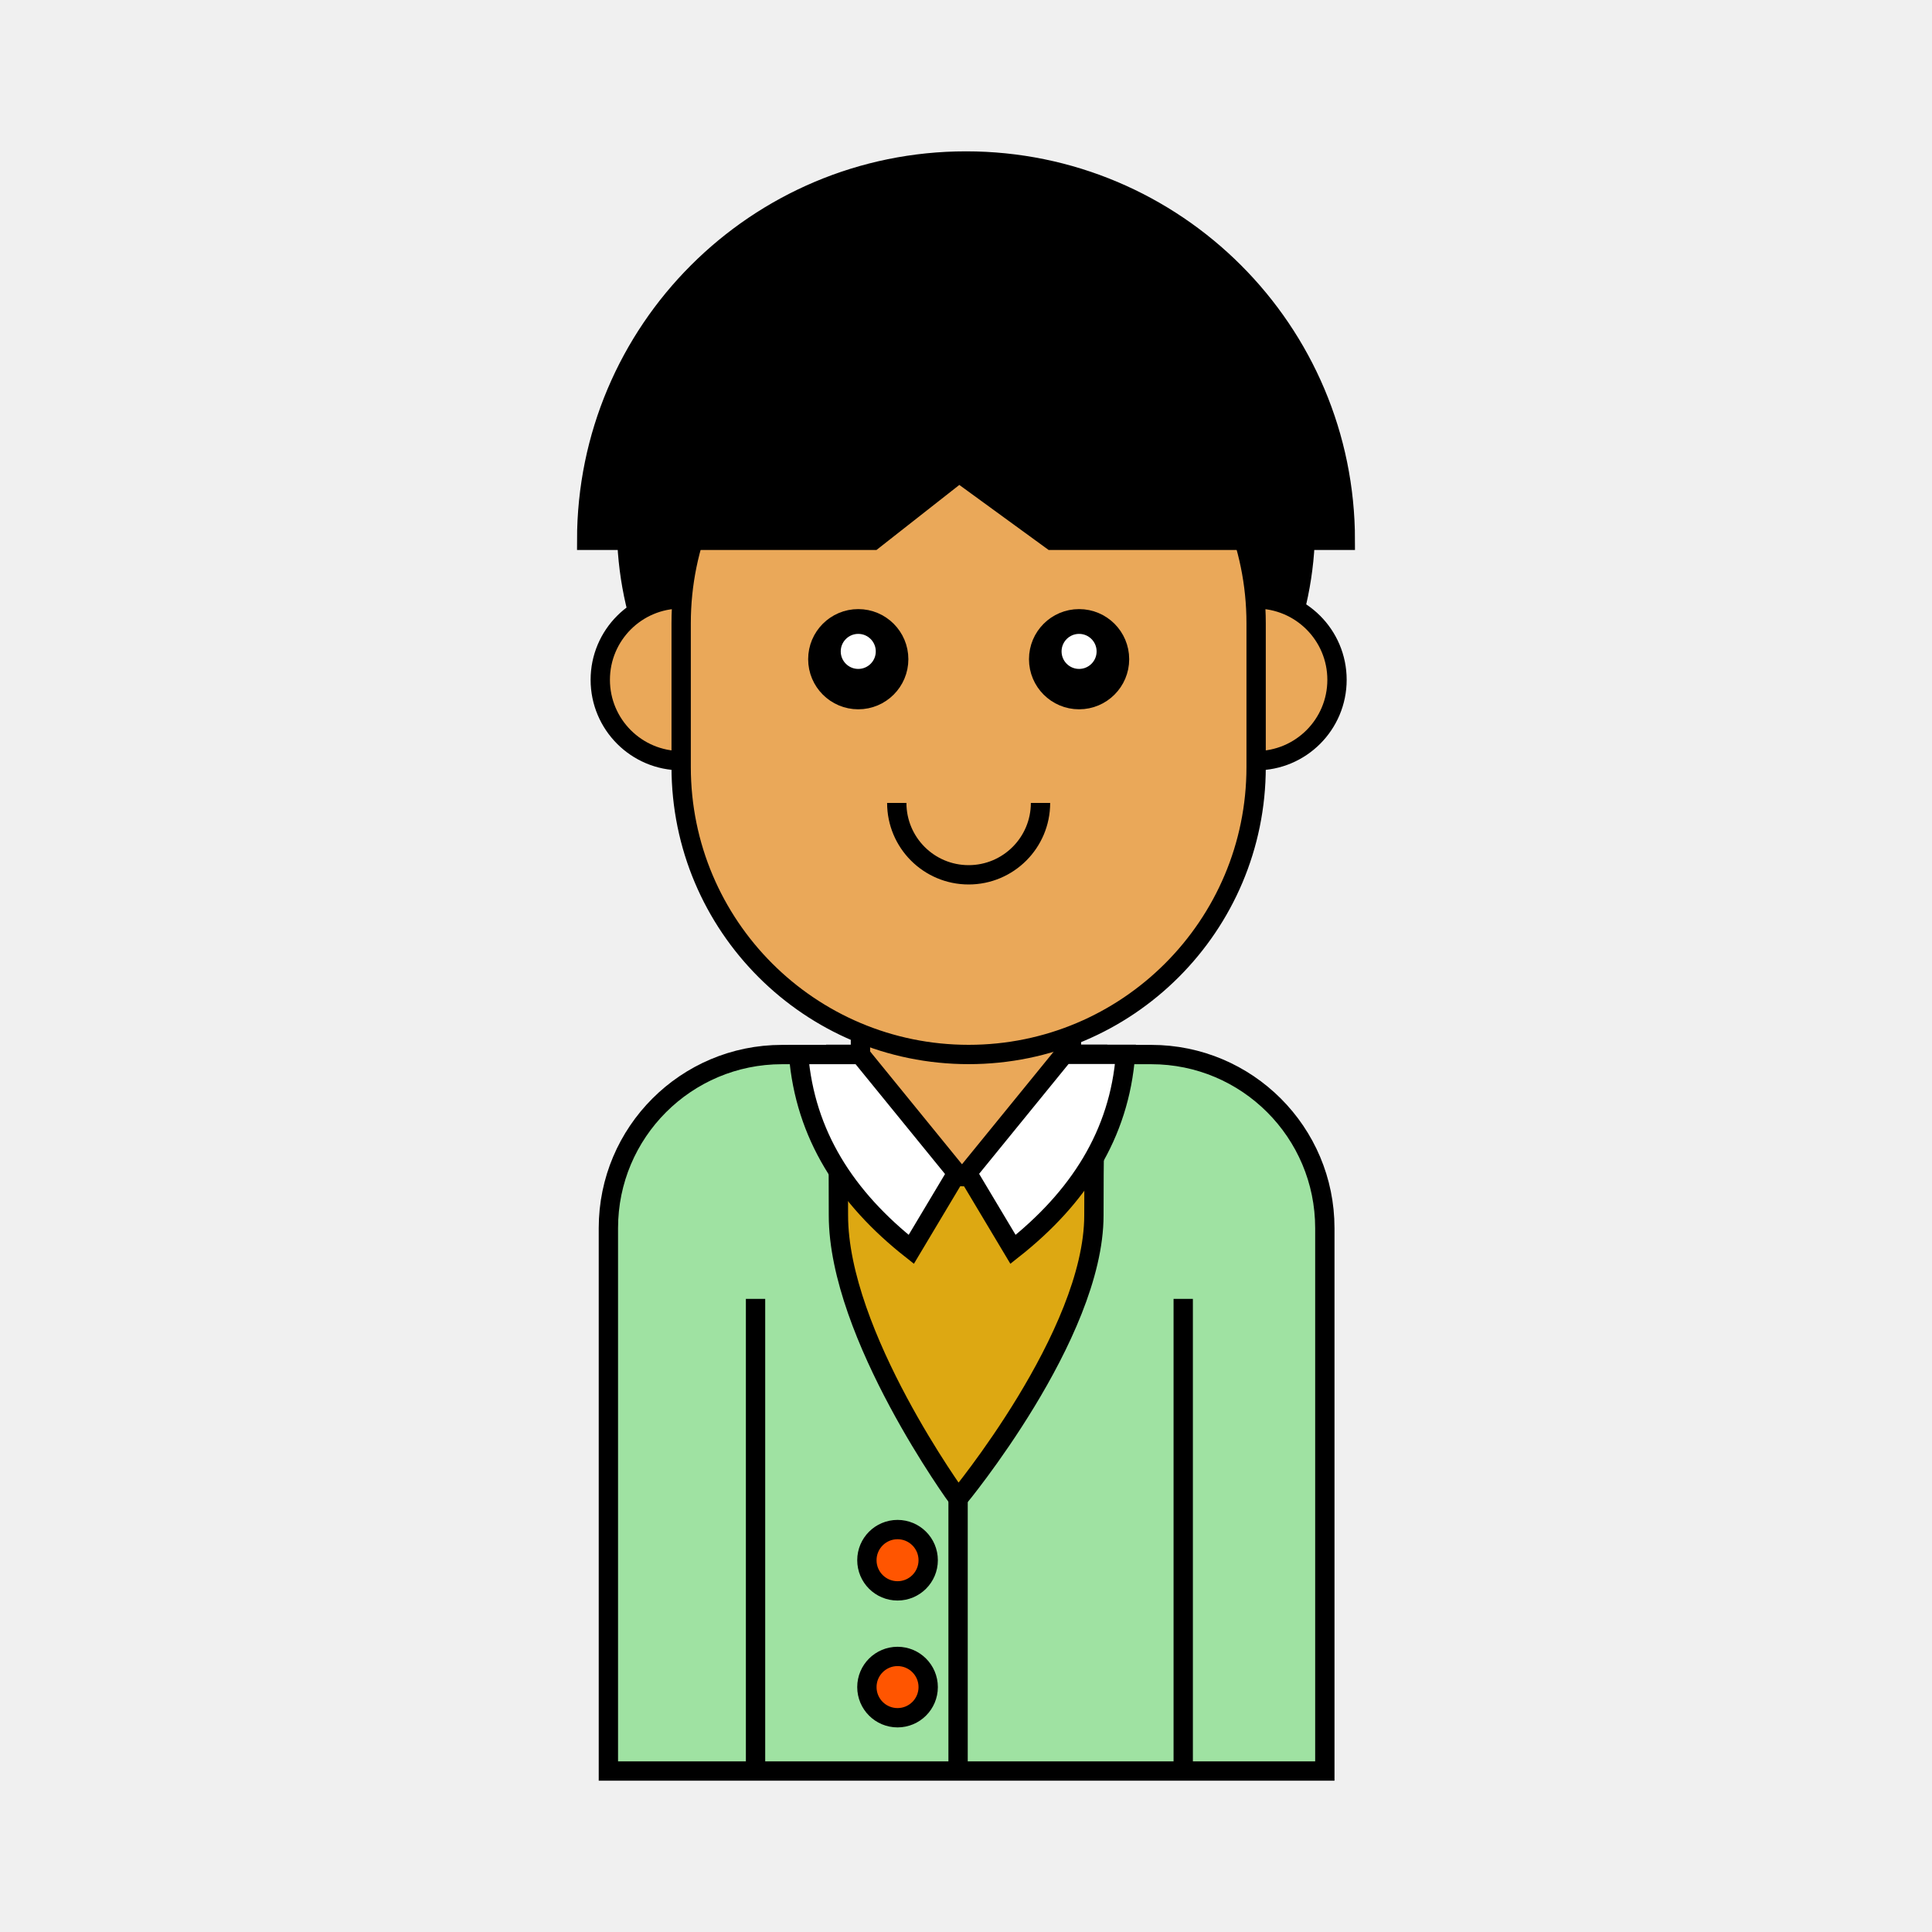
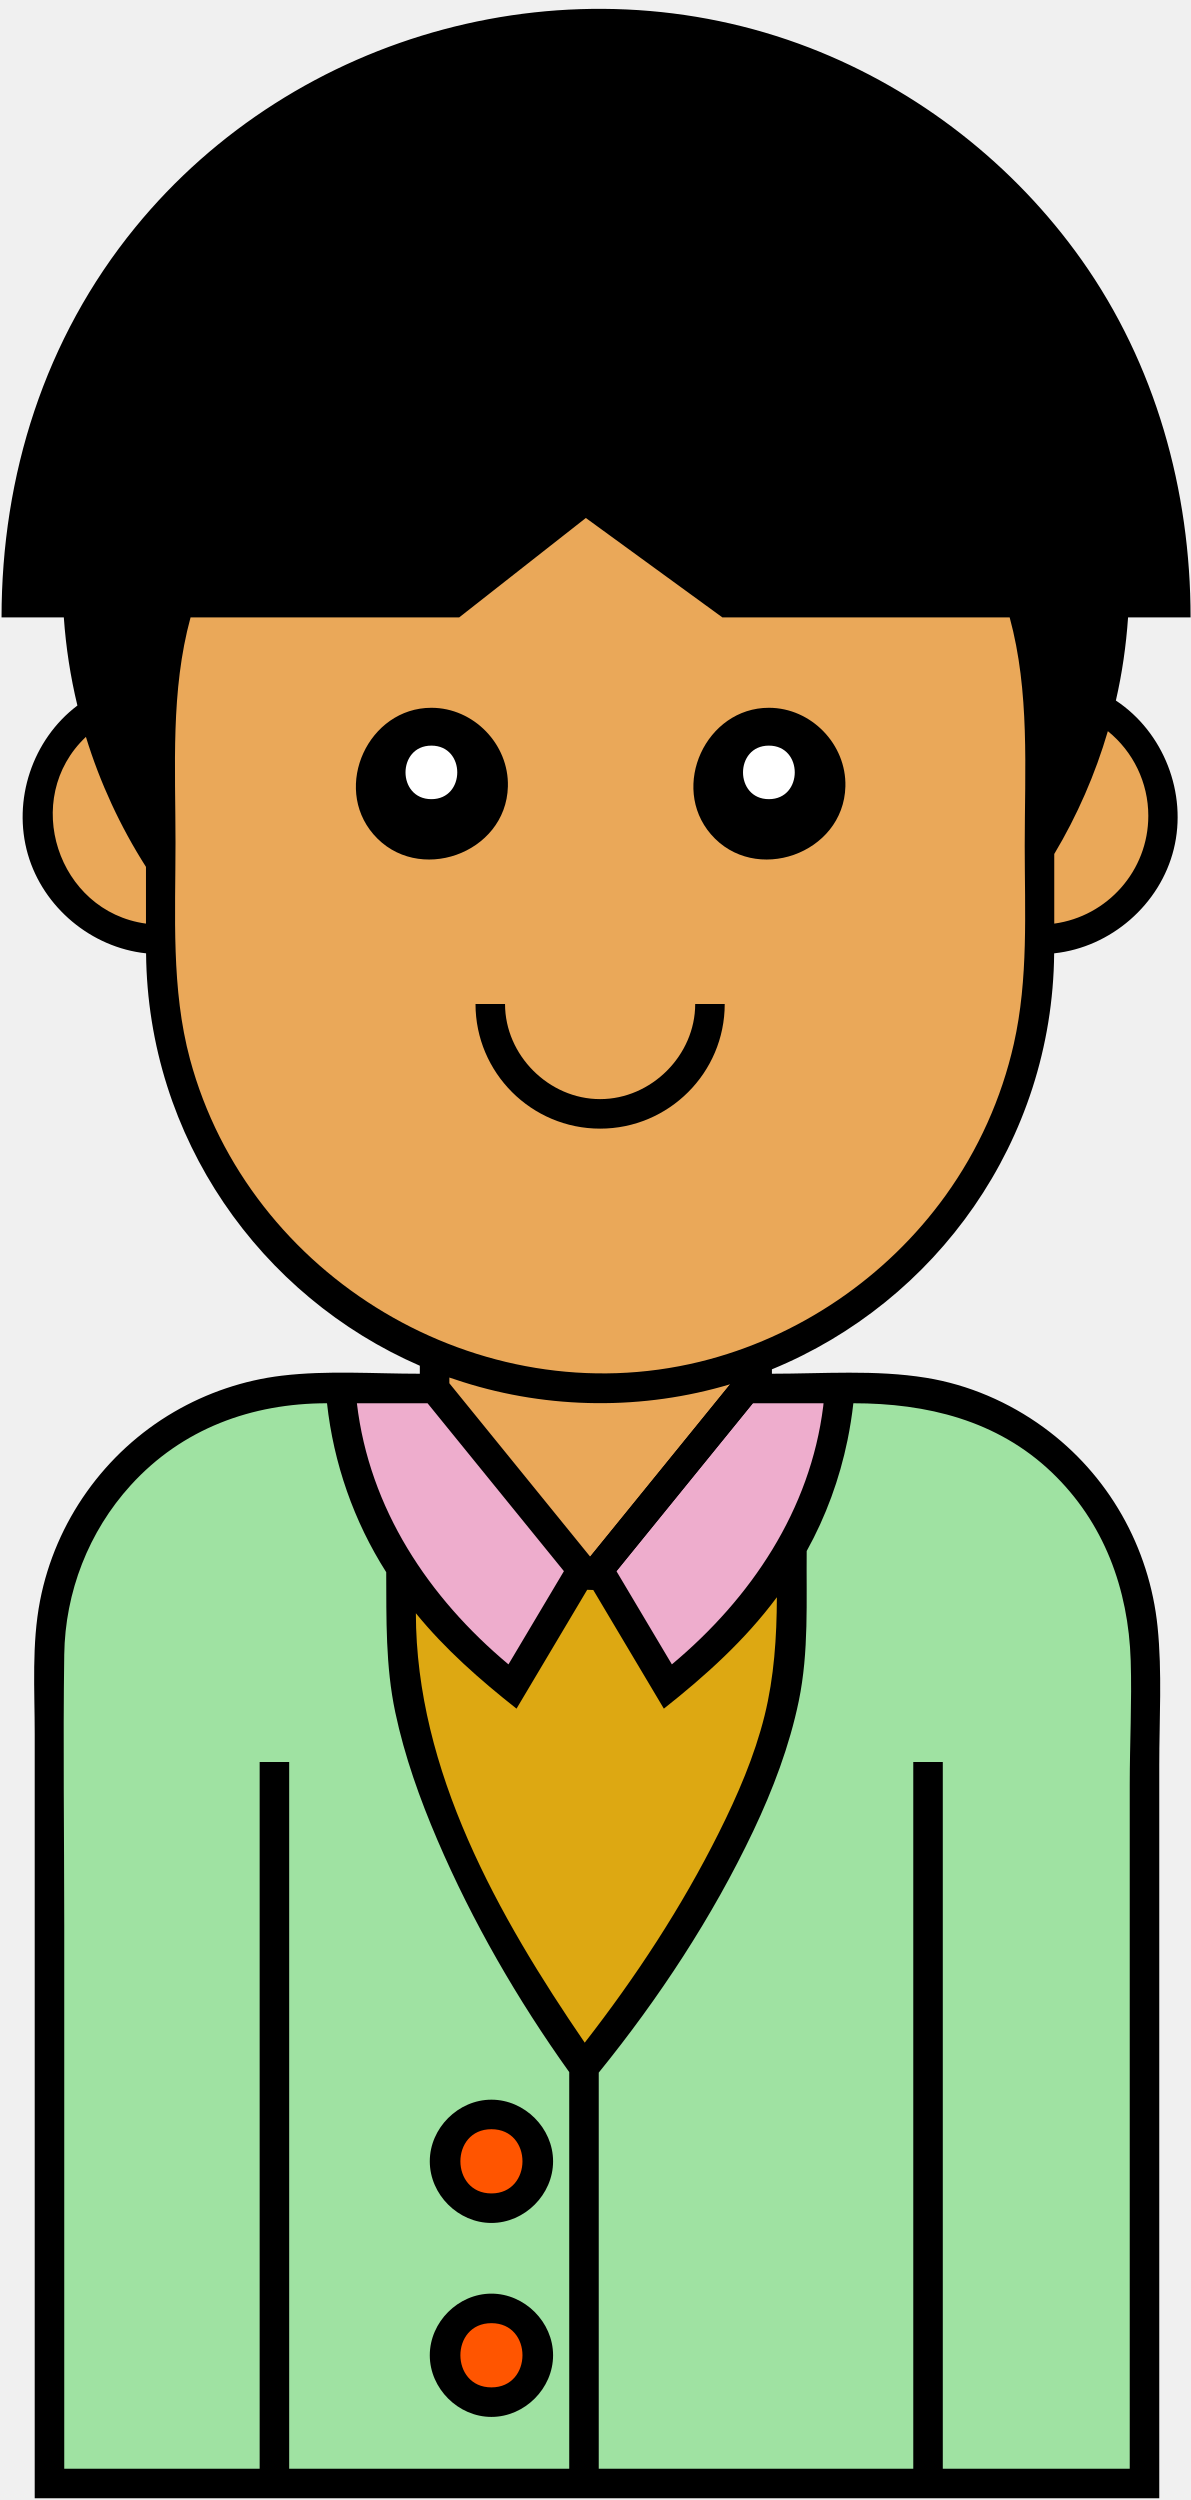
- <svg xmlns="http://www.w3.org/2000/svg" id="Layer_1" data-name="Layer 1" viewBox="0 0 300 300">
-   <defs>
-     <style>.cls-1{fill:#9fe2a2;}.cls-1,.cls-2,.cls-3,.cls-4,.cls-5,.cls-6,.cls-7{stroke:#000;stroke-miterlimit:10;stroke-width:3px;}.cls-2{fill:#dda812;}.cls-3{fill:none;}.cls-5{fill:#eaa859;}.cls-6{fill:#fff;}.cls-7{fill:#f50;}</style>
-   </defs>
-   <path class="cls-1" d="M121.42,163.75h57.35a26.95,26.95,0,0,1,26.95,26.95V275a0,0,0,0,1,0,0H94.47a0,0,0,0,1,0,0V190.7A26.95,26.95,0,0,1,121.42,163.75Z" />
-   <path class="cls-2" d="M148.77,232.72s-18.58-25.42-18.58-44-.33-25-.33-25h40.47s-.47,6.41-.47,25S148.77,232.72,148.77,232.72Z" />
-   <line class="cls-3" x1="117.32" y1="201.69" x2="117.32" y2="275" />
-   <line class="cls-3" x1="183.73" y1="201.69" x2="183.73" y2="275" />
-   <path class="cls-4" d="M202.71,81.64a52.71,52.71,0,1,1-105.42,0Z" />
-   <path class="cls-5" d="M133.6,152.53h32.77a0,0,0,0,1,0,0v13.8A16.39,16.39,0,0,1,150,182.72h0a16.39,16.39,0,0,1-16.39-16.39v-13.8A0,0,0,0,1,133.6,152.53Z" />
-   <circle class="cls-5" cx="105.77" cy="105.56" r="12.56" />
-   <circle class="cls-5" cx="195.05" cy="105.56" r="12.56" />
-   <path class="cls-5" d="M195.05,119.1a44.64,44.64,0,1,1-89.28,0V96.78a44.64,44.64,0,0,1,89.28,0Z" />
-   <path class="cls-3" d="M161.57,124.68a11.16,11.16,0,1,1-22.32,0" />
-   <path class="cls-4" d="M208.9,83.9a58.9,58.9,0,0,0-117.8,0h44.48l13.35-10.48L163.32,83.9Z" />
-   <path class="cls-6" d="M141.5,194C131.37,186,125,176.21,124,163.75h9.57l15,18.42Z" />
-   <path class="cls-6" d="M157.3,194c10.13-8,16.53-17.82,17.47-30.28h-9.56l-15,18.42Z" />
-   <line class="cls-3" x1="148.77" y1="232.72" x2="148.77" y2="275" />
-   <circle class="cls-7" cx="139.37" cy="242.27" r="4.76" />
-   <circle class="cls-4" cx="133.27" cy="102.36" r="6.28" />
-   <circle class="cls-4" cx="167.56" cy="102.36" r="6.28" />
-   <circle class="cls-6" cx="167.56" cy="101.15" r="4.22" />
-   <circle class="cls-6" cx="133.27" cy="101.15" r="4.22" />
-   <circle class="cls-7" cx="139.37" cy="261.97" r="4.76" />
+ <svg xmlns="http://www.w3.org/2000/svg" width="121px" height="254px" viewBox="0 0 121 254" version="1.1">
+   <defs />
+   <g id="Symbols" stroke="none" stroke-width="1" fill="none" fill-rule="evenodd">
+     <g id="minh">
+       <path d="M73.882,61.228 L59.488,50.747 L46.134,61.228 L18.226,61.228 C15.873,69.045 16.33,77.394 16.33,85.458 C16.33,92.628 15.976,99.822 17.681,106.847 C20.711,119.326 28.982,130.171 40.438,136.063 C52.304,142.166 66.757,142.653 78.982,137.286 C90.343,132.297 99.198,122.45 103.206,110.733 C105.757,103.277 105.634,95.731 105.618,87.951 C105.6,79 106.333,69.917 103.718,61.228 L73.882,61.228 Z" id="Fill-1" fill="#EAA859" />
+       <path d="M89.332,141.071 L84.269,141.071 L85.332,141.071 C84.885,146.996 83.191,152.317 80.463,157.135 C80.415,162.052 80.739,167.021 79.814,171.882 C78.885,176.763 77.01,181.442 74.862,185.903 C70.728,194.492 65.389,202.684 59.333,210.041 C53.992,202.674 49.316,194.559 45.736,186.19 C44.004,182.14 42.489,177.916 41.63,173.587 C40.694,168.866 40.761,164.032 40.736,159.242 C37.255,153.881 35.105,147.873 34.592,141.071 L35.654,141.071 C27.72,141.071 20.165,142.446 14.069,147.889 C8.329,153.018 5.367,160.069 5.006,167.685 C4.804,171.949 5.027,176.238 5.027,180.505 L5.027,193.87 L5.027,221.779 L5.027,252.325 L116.281,252.325 L116.281,196.48 C116.281,187.225 116.329,177.969 116.284,168.714 C116.251,162.163 114.145,155.852 109.942,150.782 C104.873,144.669 97.281,141.071 89.332,141.071" id="Fill-3" fill="#9FE2A2" />
+       <path d="M75.769,141.071 L60.806,159.497 L75.769,141.071 Z" id="Fill-5" fill="#9FE2A2" />
+       <polygon id="Fill-7" fill="#000000" points="61.97 160.443 59.641 158.551 74.604 140.125 76.933 142.017" />
+       <path d="M44.155,141.071 L59.118,159.497 L44.155,141.071 Z" id="Fill-9" fill="#9FE2A2" />
+       <polygon id="Fill-11" fill="#000000" points="57.954 160.443 42.991 142.017 45.32 140.125 60.283 158.551" />
+       <path d="M60.972,114.67 C53.991,114.67 48.312,108.99 48.312,102.009 L51.312,102.009 C51.312,107.216 55.764,111.67 60.972,111.67 C66.179,111.67 70.632,107.216 70.632,102.009 L73.632,102.009 C73.632,108.99 67.952,114.67 60.972,114.67" id="Fill-13" fill="#000000" />
+       <path d="M119.461,61.228 C119.461,37.936 104.887,16.017 83.447,6.939 C61.252,-2.459 34.499,3.244 17.876,20.642 C7.529,31.472 1.656,46.257 1.656,61.228 L46.134,61.228 L59.488,50.747 L73.882,61.228 L119.461,61.228 Z" id="Fill-15" fill="#000000" />
+       <path d="M52.062,171.36 C41.93,163.354 35.534,153.536 34.591,141.071 L44.155,141.071 L59.118,159.498 L52.062,171.36 Z" id="Fill-17" fill="#EEADCD" />
+       <path d="M67.861,171.36 C77.994,163.354 84.39,153.536 85.333,141.071 L75.769,141.071 L60.806,159.498 L67.861,171.36 Z" id="Fill-19" fill="#EEADCD" />
+       <path d="M54.693,219.591 C54.693,222.157 52.497,224.354 49.929,224.354 C47.284,224.354 45.074,222.04 45.174,219.404 C45.269,216.902 47.426,214.838 49.923,214.836 C52.493,214.834 54.693,217.018 54.693,219.591" id="Fill-21" fill="#FF5500" />
+       <path d="M49.929,216.327 C45.72,216.327 45.731,222.853 49.929,222.853 C54.125,222.853 54.145,216.327 49.929,216.327 M49.929,225.853 C46.554,225.853 43.666,222.965 43.666,219.59 C43.666,216.215 46.554,213.327 49.929,213.327 C53.305,213.327 56.193,216.215 56.193,219.59 C56.193,222.966 53.305,225.853 49.929,225.853" id="Fill-23" fill="#000000" />
+       <path d="M43.829,71.911 C37.441,71.911 33.759,79.894 37.931,84.753 C42.384,89.94 51.42,86.769 51.602,79.908 C51.717,75.623 48.126,71.911 43.829,71.911" id="Fill-25" fill="#000000" />
+       <path d="M78.119,71.911 C71.731,71.911 68.049,79.894 72.221,84.753 C76.674,89.94 85.71,86.769 85.892,79.908 C86.007,75.623 82.416,71.911 78.119,71.911" id="Fill-27" fill="#000000" />
+       <path d="M78.119,75.755 C74.617,75.755 74.612,81.195 78.119,81.195 C81.623,81.195 81.626,75.755 78.119,75.755" id="Fill-29" fill="#FFFFFF" />
+       <path d="M43.829,75.755 C40.327,75.755 40.322,81.195 43.829,81.195 C47.333,81.195 47.336,75.755 43.829,75.755" id="Fill-31" fill="#FFFFFF" />
+       <path d="M54.693,239.296 C54.693,241.862 52.497,244.059 49.929,244.059 C47.284,244.059 45.074,241.746 45.174,239.109 C45.269,236.608 47.426,234.544 49.923,234.541 C52.493,234.539 54.693,236.723 54.693,239.296" id="Fill-33" fill="#FF5500" />
+       <path d="M49.929,236.033 C45.719,236.033 45.731,242.559 49.929,242.559 C54.125,242.559 54.145,236.033 49.929,236.033 M49.929,245.559 C46.554,245.559 43.666,242.672 43.666,239.296 C43.666,235.921 46.554,233.033 49.929,233.033 C53.305,233.033 56.193,235.921 56.193,239.296 C56.193,242.672 53.305,245.559 49.929,245.559" id="Fill-35" fill="#000000" />
+       <path d="M60.806,159.497 L75.769,141.07 L76.927,141.07 L76.927,138.123 C66.429,142.143 54.566,142.021 44.155,137.783 L44.155,141.07 L59.118,159.497 L58.844,159.956 C59.604,160.035 60.353,160.042 61.114,160.016 L60.806,159.497 Z" id="Fill-37" fill="#EAA859" />
+       <path d="M75.769,141.071 L60.806,159.497 L75.769,141.071 Z" id="Fill-39" fill="#DDA812" />
+       <polygon id="Fill-41" fill="#000000" points="61.97 160.443 59.641 158.551 74.604 140.125 76.933 142.017" />
+       <path d="M67.861,171.36 L60.806,159.498 L61.114,160.016 C60.352,160.043 59.605,160.036 58.844,159.957 L59.118,159.498 L52.062,171.36 C47.46,167.723 43.637,163.706 40.737,159.243 C40.761,163.855 40.626,168.506 41.509,173.058 C42.398,177.64 44.003,182.079 45.845,186.356 C49.428,194.672 54.016,202.709 59.333,210.042 C65.473,202.583 70.972,194.216 75.122,185.483 C77.139,181.236 78.895,176.732 79.756,172.095 C80.672,167.162 80.415,162.125 80.463,157.136 C77.452,162.454 73.177,167.16 67.861,171.36" id="Fill-43" fill="#DDA812" />
+       <path d="M113.219,61.228 L103.718,61.228 C106.171,69.38 105.613,77.939 105.613,86.346 C110.105,78.969 112.832,70.401 113.219,61.228" id="Fill-45" fill="#000000" />
+       <path d="M16.331,87.634 C16.331,78.833 15.659,69.756 18.227,61.228 L7.898,61.228 C8.31,70.942 11.354,79.972 16.331,87.634" id="Fill-47" fill="#000000" />
+       <path d="M3.775,82.885 C3.775,89.819 9.396,95.441 16.331,95.441 L16.331,87.635 C13.31,82.983 11.006,77.825 9.566,72.319 C6.087,74.55 3.775,78.445 3.775,82.885" id="Fill-49" fill="#EAA859" />
+       <path d="M111.659,71.882 C110.358,77.047 108.312,81.915 105.613,86.346 L105.613,95.441 C111.219,95.441 116.347,91.486 117.762,86.062 C119.184,80.604 116.597,74.601 111.659,71.882" id="Fill-51" fill="#EAA859" />
+       <path d="M104.834,59.728 L74.371,59.728 L59.455,48.867 L45.615,59.728 L3.176,59.728 C3.752,37.392 18.107,16.672 38.733,8.138 C60.02,-0.671 85.492,4.724 101.596,21.135 C111.641,31.373 117.572,45.392 117.942,59.728 L104.834,59.728 Z M116.668,82.885 C116.668,88.472 112.502,93.105 107.112,93.839 L107.112,86.764 C109.441,82.872 111.285,78.637 112.558,74.286 C115.132,76.365 116.668,79.514 116.668,82.885 Z M107.031,71.504 C106.867,68.547 106.421,65.599 105.691,62.728 L111.63,62.728 C111.188,68.793 109.642,74.788 107.112,80.317 C107.112,77.384 107.197,74.435 107.031,71.504 Z M104.112,85.925 C104.112,92.645 104.496,99.449 103.005,106.053 C101.755,111.594 99.391,116.848 96.073,121.459 C90.07,129.806 81.097,135.907 71.103,138.353 C48.742,143.824 25.277,129.8 19.303,107.612 C17.38,100.47 17.831,92.938 17.831,85.614 C17.831,77.951 17.323,70.202 19.361,62.728 L46.653,62.728 L59.522,52.627 L73.394,62.728 L102.582,62.728 C104.639,70.269 104.112,78.187 104.112,85.925 Z M83.641,142.867 C82.323,153.438 76.308,162.373 68.263,169.101 L63.702,161.432 L63.703,161.432 L62.63,159.63 L76.484,142.571 L83.671,142.571 C83.659,142.669 83.653,142.769 83.641,142.867 Z M86.108,146.317 C86.359,145.08 86.562,143.826 86.7,142.571 C94.159,142.571 101.311,144.302 106.841,149.575 C112.168,154.655 114.65,161.446 114.879,168.706 C115.01,172.908 114.781,177.126 114.781,181.331 L114.781,194.749 L114.781,221.318 L114.781,250.825 L95.788,250.825 L95.788,179.019 L92.788,179.019 L92.788,250.825 L60.833,250.825 L60.833,210.577 C66.924,203.062 72.388,194.769 76.537,186.019 C78.534,181.81 80.21,177.391 81.156,172.819 C82.192,167.81 81.912,162.666 81.96,157.585 C83.913,154.065 85.299,150.259 86.108,146.317 Z M59.408,207.535 C50.615,194.672 42.276,179.904 42.252,163.905 C45.237,167.572 48.778,170.676 52.477,173.599 L59.658,161.523 C59.864,161.533 60.072,161.54 60.276,161.543 L67.448,173.599 C71.688,170.247 75.692,166.638 78.93,162.279 C78.915,166.321 78.656,170.38 77.68,174.315 C76.657,178.439 74.934,182.407 73.04,186.198 C69.266,193.757 64.591,200.871 59.408,207.535 Z M57.833,250.825 L29.381,250.825 L29.381,179.019 L26.381,179.019 L26.381,250.825 L6.527,250.825 L6.527,195.616 C6.527,186.451 6.399,177.276 6.527,168.111 C6.617,161.755 8.999,155.61 13.283,150.898 C18.506,145.152 25.572,142.571 33.224,142.571 C33.891,148.662 35.947,154.567 39.239,159.733 C39.261,164.509 39.164,169.275 40.16,173.975 C41.106,178.435 42.647,182.752 44.438,186.937 C47.993,195.232 52.587,203.186 57.833,210.525 L57.833,250.825 Z M43.44,142.571 C48.059,148.257 52.675,153.944 57.294,159.63 L56.355,161.207 L56.355,161.208 L51.66,169.101 C43.52,162.291 37.525,153.266 36.26,142.571 L43.44,142.571 Z M47.029,140.41 C55.8,143.198 65.368,143.281 74.186,140.641 C69.445,146.48 64.704,152.318 59.962,158.157 C55.193,152.284 50.423,146.411 45.654,140.538 L45.654,139.957 C46.108,140.117 46.571,140.264 47.029,140.41 Z M16.2,62.97 C14.64,69.245 14.831,75.601 14.831,82.004 C11.809,76.018 9.976,69.416 9.486,62.728 L16.253,62.728 C16.233,62.808 16.22,62.89 16.2,62.97 Z M14.831,93.839 C5.837,92.614 2.1,81.124 8.729,74.867 C10.155,79.512 12.219,83.978 14.831,88.075 L14.831,93.839 Z M120.962,62.728 C120.962,49.804 117.395,36.998 109.885,26.401 C103.031,16.733 93.325,9.134 82.269,4.859 C58.126,-4.473 30.044,3.115 13.725,23.124 C4.54,34.385 0.157,48.302 0.157,62.728 L6.484,62.728 C6.694,65.755 7.157,68.75 7.864,71.683 C3.288,75.136 1.242,81.305 2.834,86.81 C4.391,92.187 9.275,96.27 14.841,96.859 C15.014,115.609 26.43,131.71 42.654,138.76 L42.654,139.571 C38.004,139.571 33.27,139.216 28.64,139.768 C24.782,140.228 21.032,141.5 17.677,143.456 C10.63,147.563 5.635,154.598 4.074,162.604 C3.208,167.049 3.527,171.668 3.527,176.172 L3.527,191.189 L3.527,220.65 L3.527,253.825 L117.781,253.825 L117.781,194.436 L117.781,179.337 C117.781,174.685 118.085,169.912 117.609,165.279 C116.779,157.183 112.615,149.813 106.026,145.018 C102.505,142.454 98.397,140.681 94.091,139.983 C88.939,139.148 83.623,139.571 78.427,139.571 L78.427,139.123 C95.108,132.275 106.927,115.94 107.103,96.859 C112.868,96.249 117.873,91.893 119.258,86.26 C120.65,80.598 118.233,74.396 113.373,71.174 C114.011,68.403 114.415,65.577 114.612,62.728 L120.962,62.728 Z" id="Fill-53" fill="#000000" />
+     </g>
+   </g>
</svg>
